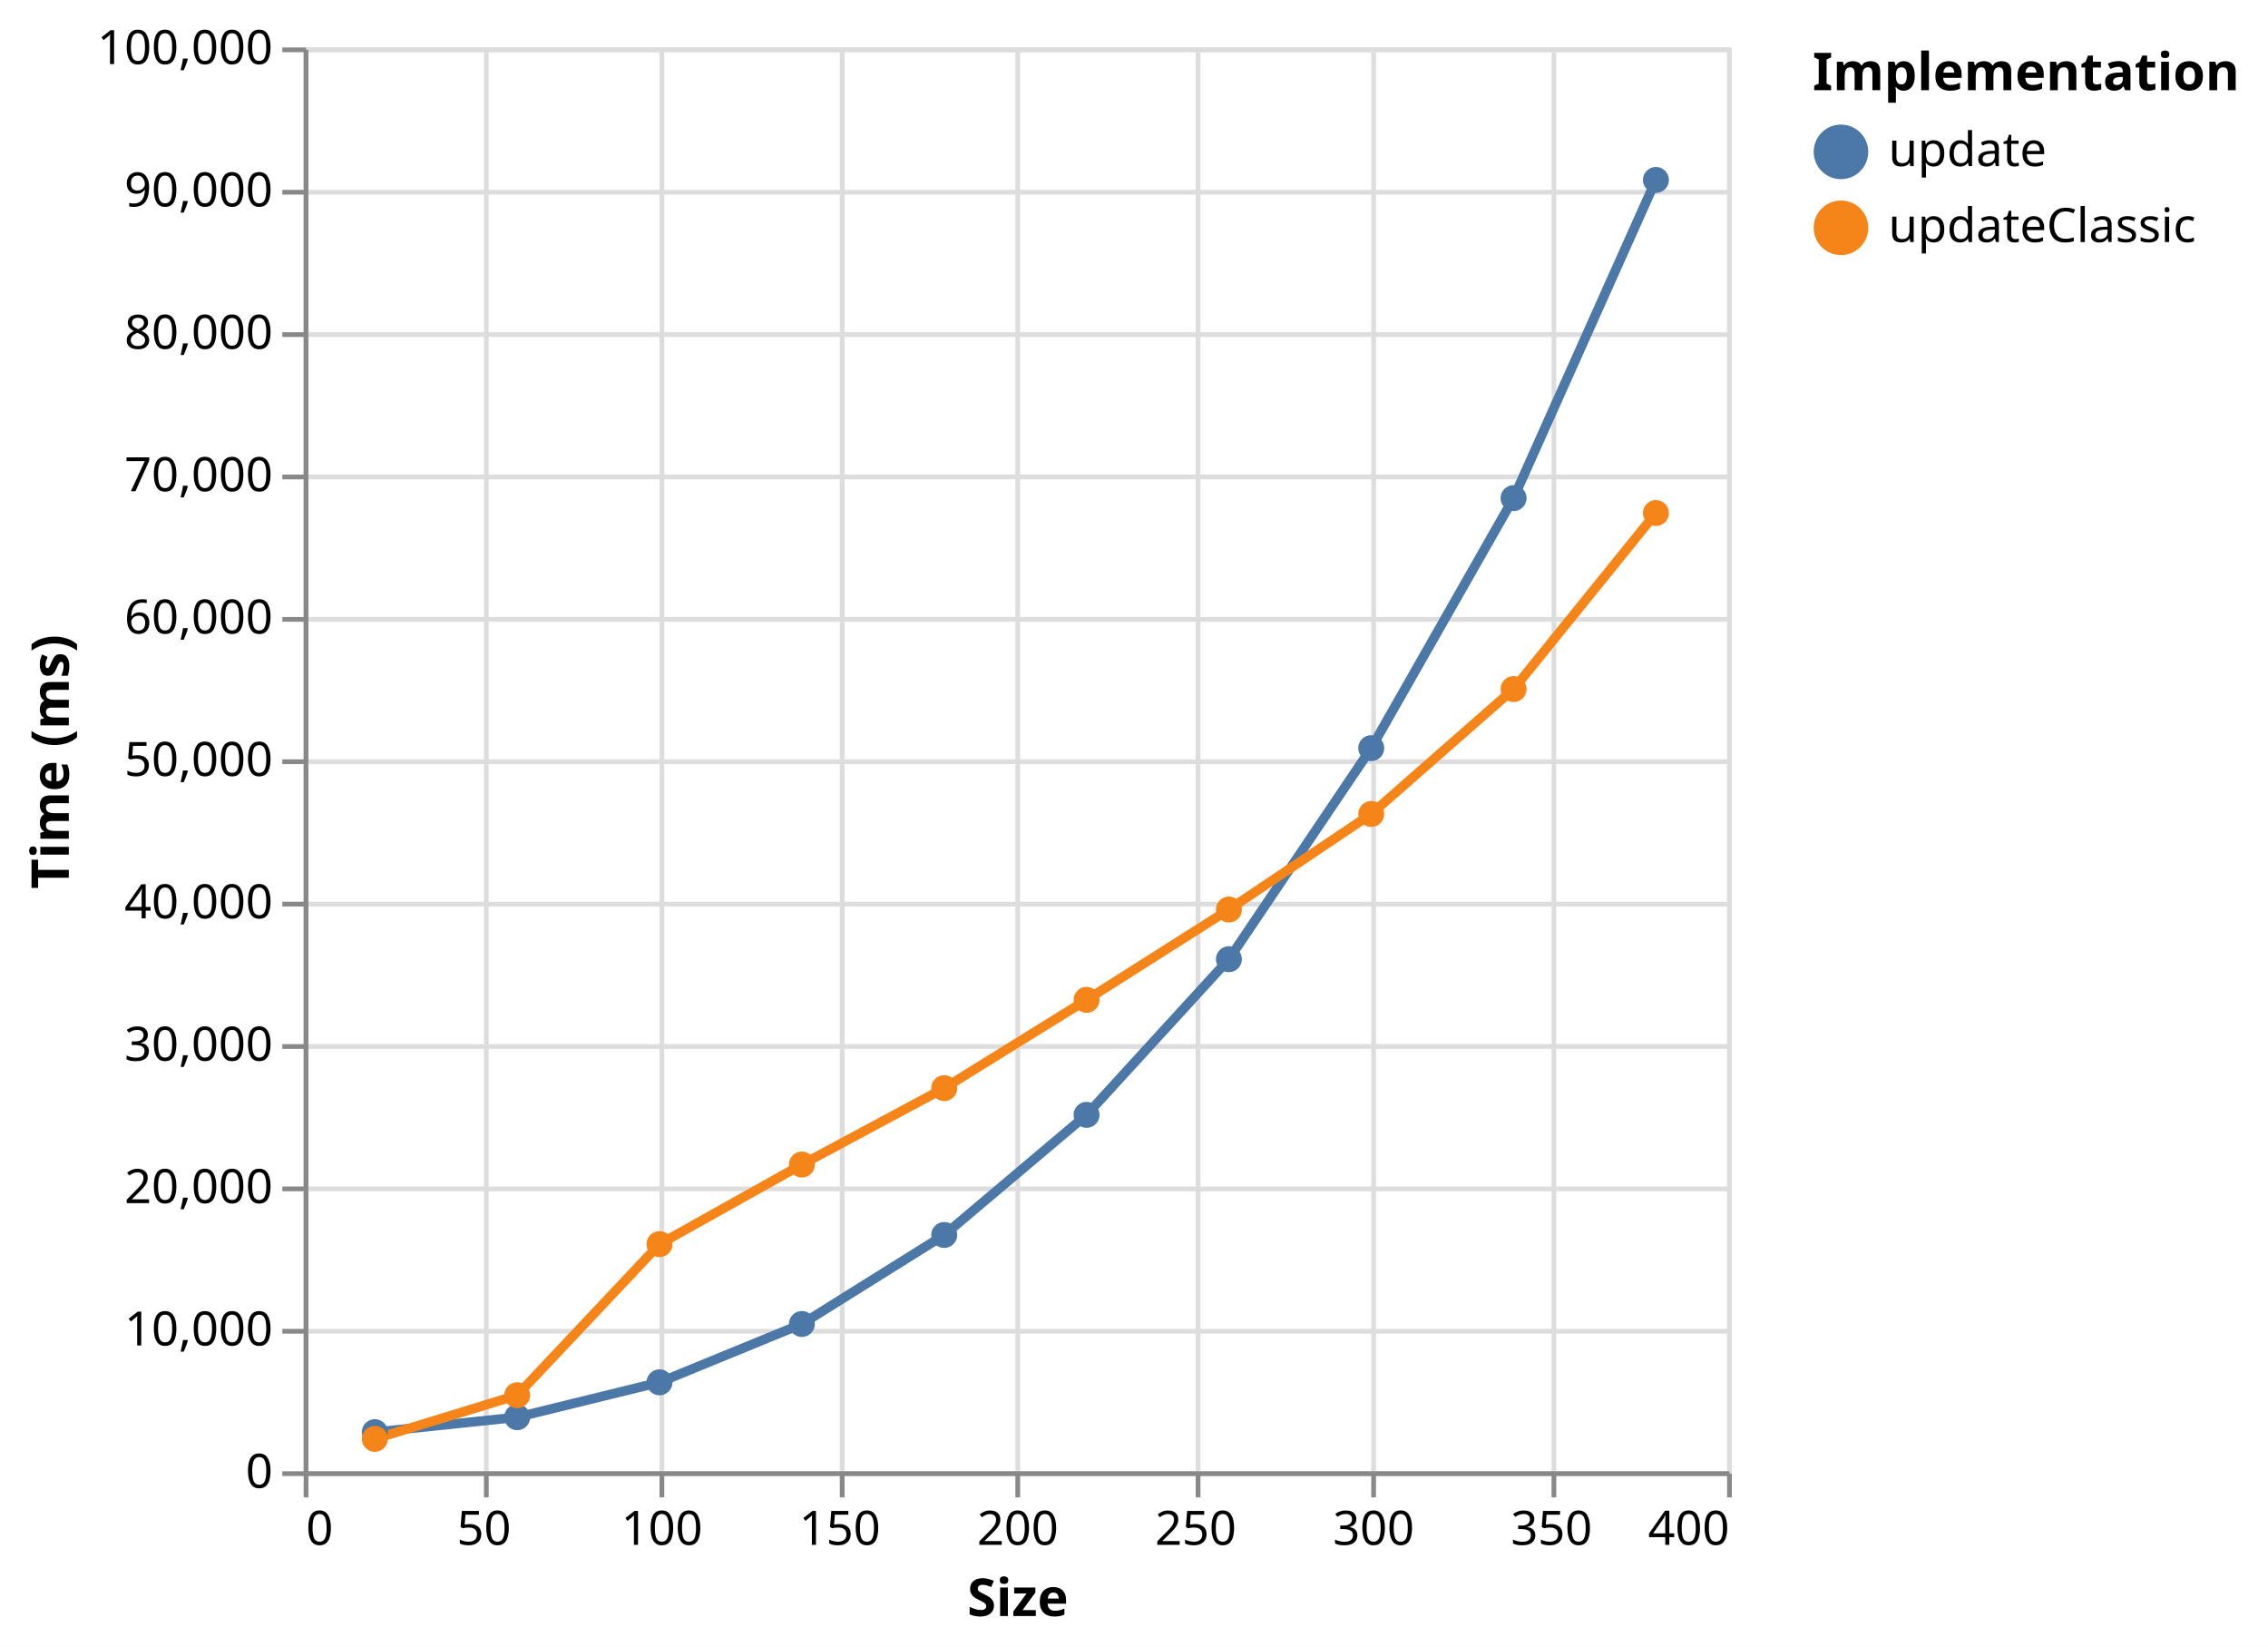
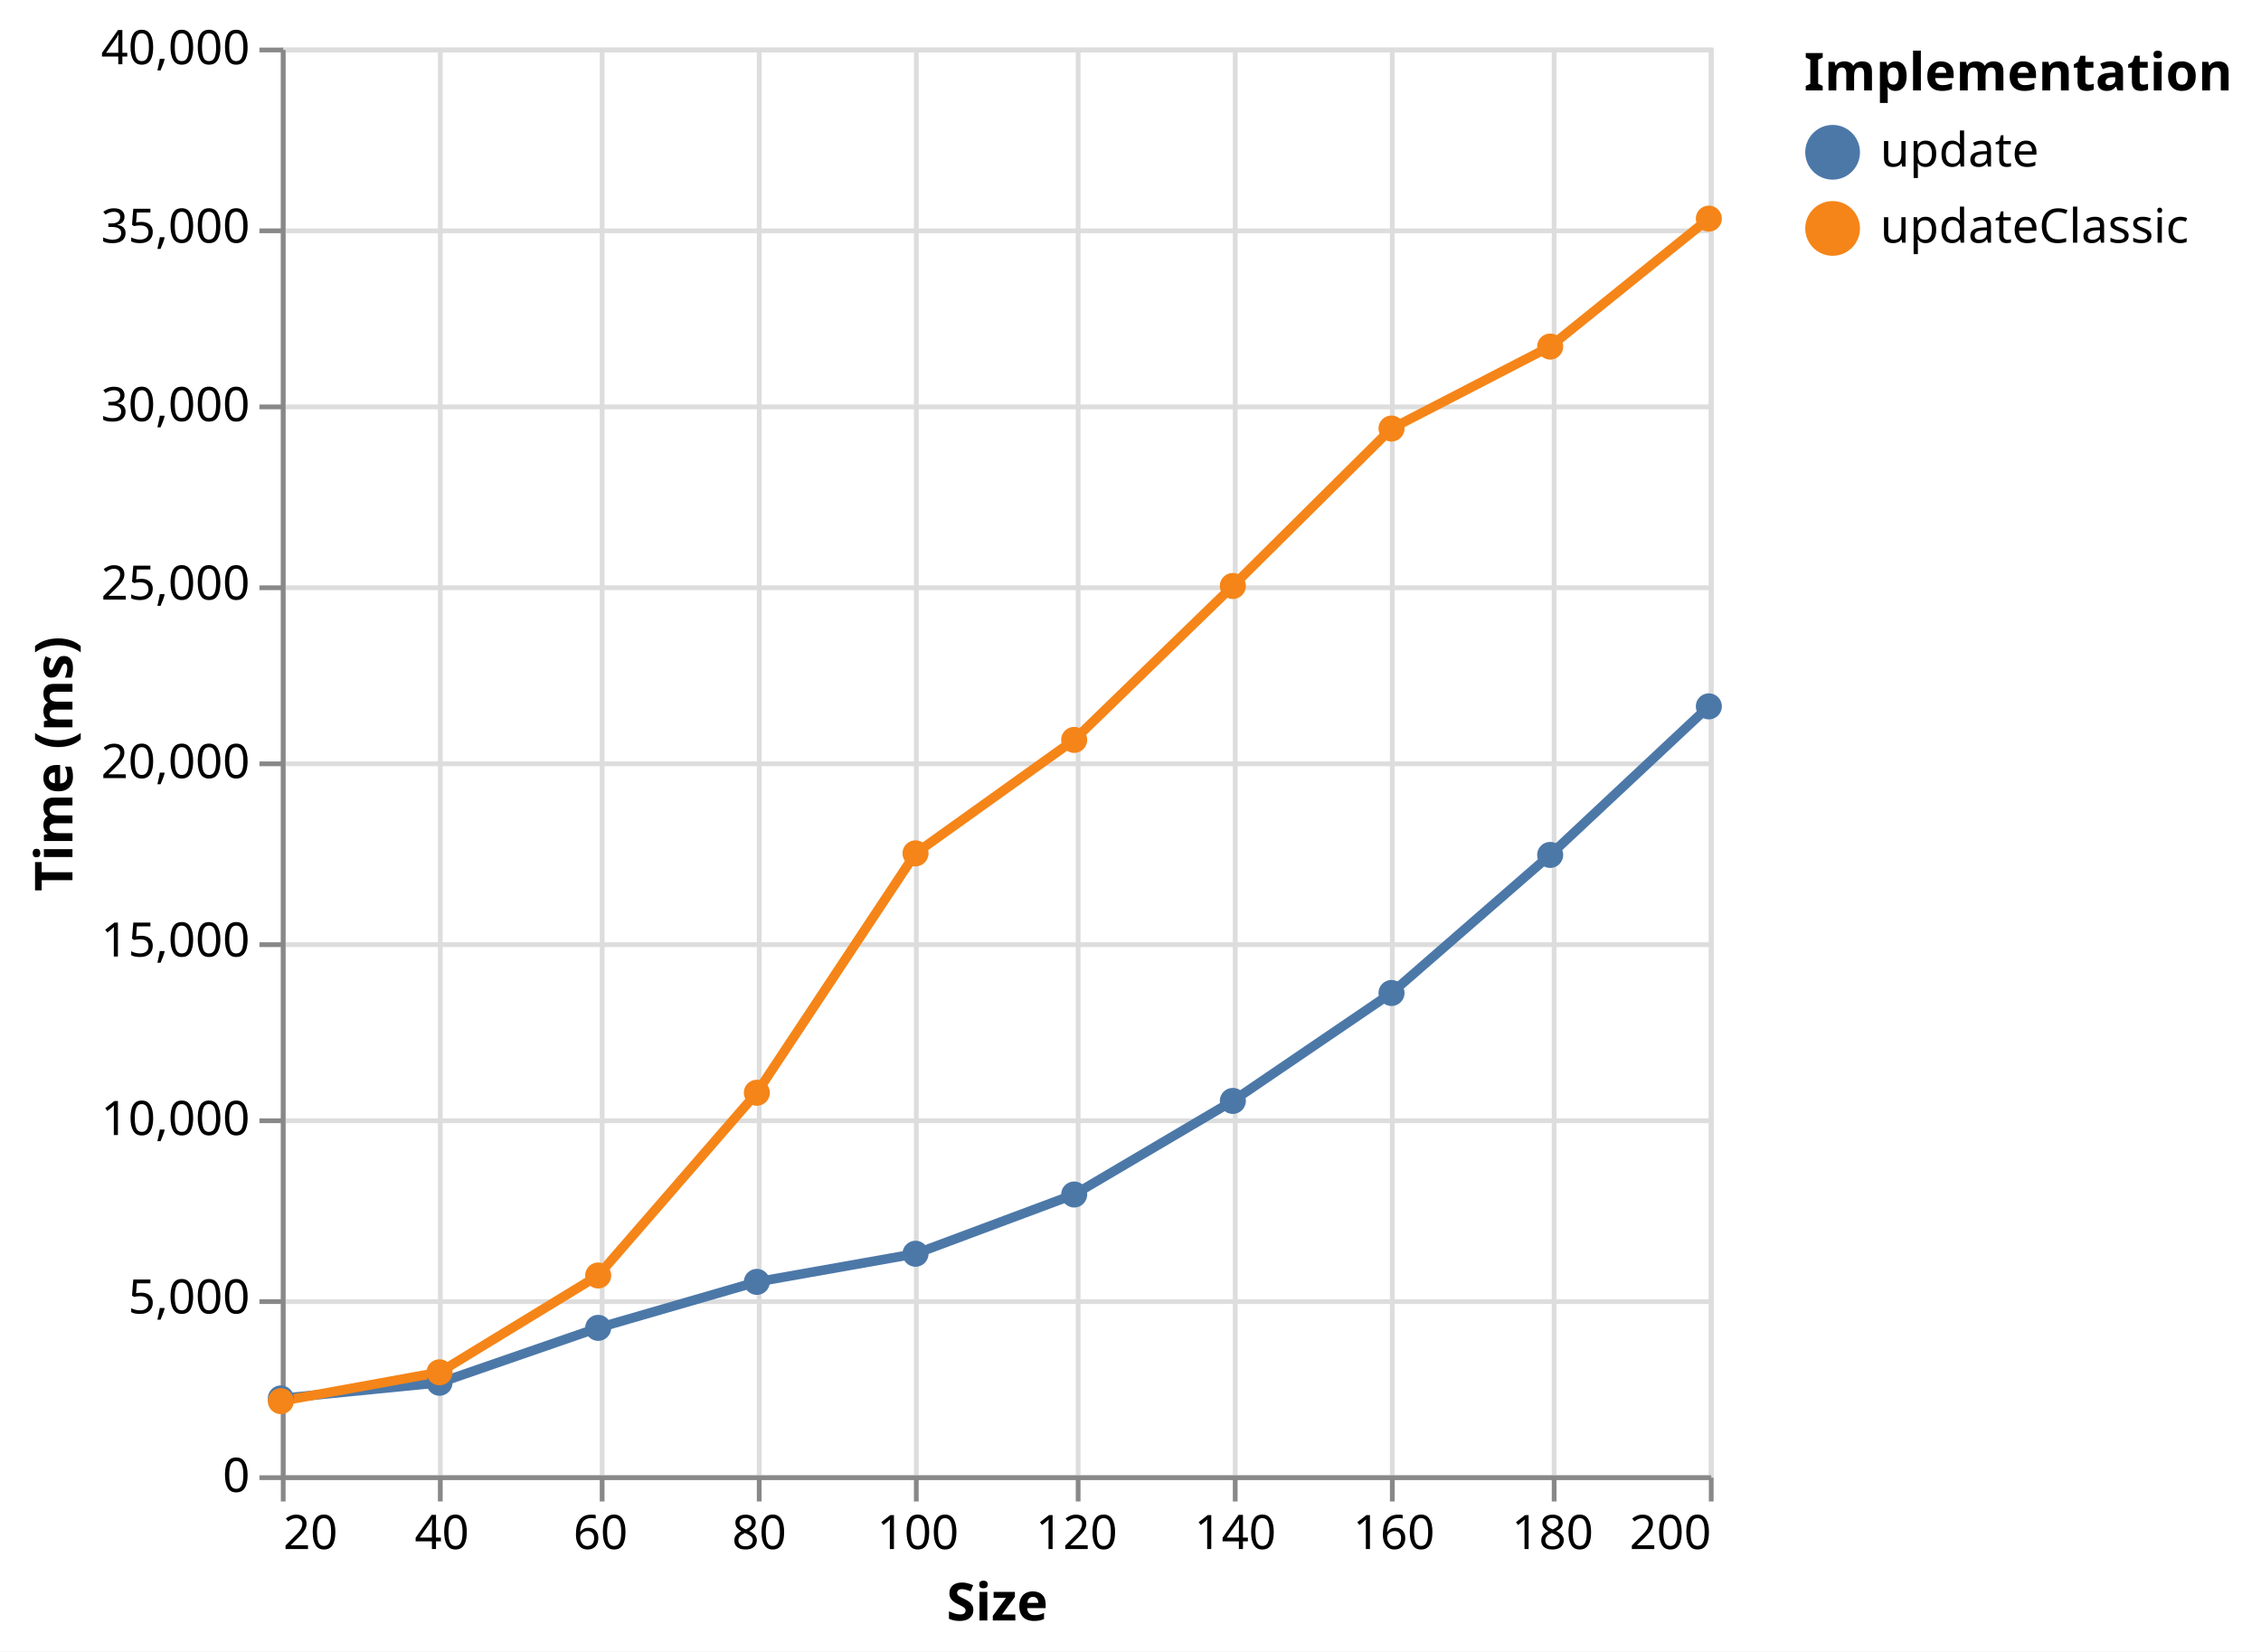
- <svg xmlns="http://www.w3.org/2000/svg" version="1.1" class="marks" width="478" height="347" viewBox="0 0 478 347">
-   <rect width="478" height="347" fill="white" />
-   <g fill="none" stroke-miterlimit="10" transform="translate(64,10)">
+ <svg xmlns="http://www.w3.org/2000/svg" version="1.1" class="marks" width="475" height="347" viewBox="0 0 475 347">
+   <rect width="475" height="347" fill="white" />
+   <g fill="none" stroke-miterlimit="10" transform="translate(59,10)">
    <g class="mark-group role-frame root" role="graphics-object" aria-roledescription="group mark container">
      <g transform="translate(0,0)">
        <path class="background" aria-hidden="true" d="M0.5,0.5h300v300h-300Z" stroke="#ddd" />
        <g>
          <g class="mark-group role-axis" aria-hidden="true">
            <g transform="translate(0.5,300.5)">
              <path class="background" aria-hidden="true" d="M0,0h0v0h0Z" pointer-events="none" />
              <g>
                <g class="mark-rule role-axis-grid" pointer-events="none">
                  <line transform="translate(0,-300)" x2="0" y2="300" stroke="#ddd" stroke-width="1" opacity="1" />
-                   <line transform="translate(38,-300)" x2="0" y2="300" stroke="#ddd" stroke-width="1" opacity="1" />
-                   <line transform="translate(75,-300)" x2="0" y2="300" stroke="#ddd" stroke-width="1" opacity="1" />
-                   <line transform="translate(113,-300)" x2="0" y2="300" stroke="#ddd" stroke-width="1" opacity="1" />
-                   <line transform="translate(150,-300)" x2="0" y2="300" stroke="#ddd" stroke-width="1" opacity="1" />
-                   <line transform="translate(188,-300)" x2="0" y2="300" stroke="#ddd" stroke-width="1" opacity="1" />
-                   <line transform="translate(225,-300)" x2="0" y2="300" stroke="#ddd" stroke-width="1" opacity="1" />
-                   <line transform="translate(263,-300)" x2="0" y2="300" stroke="#ddd" stroke-width="1" opacity="1" />
+                   <line transform="translate(33,-300)" x2="0" y2="300" stroke="#ddd" stroke-width="1" opacity="1" />
+                   <line transform="translate(67,-300)" x2="0" y2="300" stroke="#ddd" stroke-width="1" opacity="1" />
+                   <line transform="translate(100,-300)" x2="0" y2="300" stroke="#ddd" stroke-width="1" opacity="1" />
+                   <line transform="translate(133,-300)" x2="0" y2="300" stroke="#ddd" stroke-width="1" opacity="1" />
+                   <line transform="translate(167,-300)" x2="0" y2="300" stroke="#ddd" stroke-width="1" opacity="1" />
+                   <line transform="translate(200,-300)" x2="0" y2="300" stroke="#ddd" stroke-width="1" opacity="1" />
+                   <line transform="translate(233,-300)" x2="0" y2="300" stroke="#ddd" stroke-width="1" opacity="1" />
+                   <line transform="translate(267,-300)" x2="0" y2="300" stroke="#ddd" stroke-width="1" opacity="1" />
                  <line transform="translate(300,-300)" x2="0" y2="300" stroke="#ddd" stroke-width="1" opacity="1" />
                </g>
              </g>
              <path class="foreground" aria-hidden="true" d="" pointer-events="none" display="none" />
            </g>
          </g>
          <g class="mark-group role-axis" aria-hidden="true">
            <g transform="translate(0.5,0.5)">
              <path class="background" aria-hidden="true" d="M0,0h0v0h0Z" pointer-events="none" />
              <g>
                <g class="mark-rule role-axis-grid" pointer-events="none">
                  <line transform="translate(0,300)" x2="300" y2="0" stroke="#ddd" stroke-width="1" opacity="1" />
-                   <line transform="translate(0,270)" x2="300" y2="0" stroke="#ddd" stroke-width="1" opacity="1" />
-                   <line transform="translate(0,240)" x2="300" y2="0" stroke="#ddd" stroke-width="1" opacity="1" />
-                   <line transform="translate(0,210)" x2="300" y2="0" stroke="#ddd" stroke-width="1" opacity="1" />
-                   <line transform="translate(0,180)" x2="300" y2="0" stroke="#ddd" stroke-width="1" opacity="1" />
+                   <line transform="translate(0,263)" x2="300" y2="0" stroke="#ddd" stroke-width="1" opacity="1" />
+                   <line transform="translate(0,225)" x2="300" y2="0" stroke="#ddd" stroke-width="1" opacity="1" />
+                   <line transform="translate(0,188)" x2="300" y2="0" stroke="#ddd" stroke-width="1" opacity="1" />
                  <line transform="translate(0,150)" x2="300" y2="0" stroke="#ddd" stroke-width="1" opacity="1" />
-                   <line transform="translate(0,120)" x2="300" y2="0" stroke="#ddd" stroke-width="1" opacity="1" />
-                   <line transform="translate(0,90)" x2="300" y2="0" stroke="#ddd" stroke-width="1" opacity="1" />
-                   <line transform="translate(0,60)" x2="300" y2="0" stroke="#ddd" stroke-width="1" opacity="1" />
-                   <line transform="translate(0,30)" x2="300" y2="0" stroke="#ddd" stroke-width="1" opacity="1" />
+                   <line transform="translate(0,113)" x2="300" y2="0" stroke="#ddd" stroke-width="1" opacity="1" />
+                   <line transform="translate(0,75)" x2="300" y2="0" stroke="#ddd" stroke-width="1" opacity="1" />
+                   <line transform="translate(0,38)" x2="300" y2="0" stroke="#ddd" stroke-width="1" opacity="1" />
                  <line transform="translate(0,0)" x2="300" y2="0" stroke="#ddd" stroke-width="1" opacity="1" />
                </g>
              </g>
              <path class="foreground" aria-hidden="true" d="" pointer-events="none" display="none" />
            </g>
          </g>
-           <g class="mark-group role-axis" role="graphics-symbol" aria-roledescription="axis" aria-label="X-axis titled 'Size' for a linear scale with values from 0 to 400">
+           <g class="mark-group role-axis" role="graphics-symbol" aria-roledescription="axis" aria-label="X-axis titled 'Size' for a linear scale with values from 20 to 200">
            <g transform="translate(0.5,300.5)">
              <path class="background" aria-hidden="true" d="M0,0h0v0h0Z" pointer-events="none" />
              <g>
                <g class="mark-rule role-axis-tick" pointer-events="none">
                  <line transform="translate(0,0)" x2="0" y2="5" stroke="#888" stroke-width="1" opacity="1" />
-                   <line transform="translate(38,0)" x2="0" y2="5" stroke="#888" stroke-width="1" opacity="1" />
-                   <line transform="translate(75,0)" x2="0" y2="5" stroke="#888" stroke-width="1" opacity="1" />
-                   <line transform="translate(113,0)" x2="0" y2="5" stroke="#888" stroke-width="1" opacity="1" />
-                   <line transform="translate(150,0)" x2="0" y2="5" stroke="#888" stroke-width="1" opacity="1" />
-                   <line transform="translate(188,0)" x2="0" y2="5" stroke="#888" stroke-width="1" opacity="1" />
-                   <line transform="translate(225,0)" x2="0" y2="5" stroke="#888" stroke-width="1" opacity="1" />
-                   <line transform="translate(263,0)" x2="0" y2="5" stroke="#888" stroke-width="1" opacity="1" />
+                   <line transform="translate(33,0)" x2="0" y2="5" stroke="#888" stroke-width="1" opacity="1" />
+                   <line transform="translate(67,0)" x2="0" y2="5" stroke="#888" stroke-width="1" opacity="1" />
+                   <line transform="translate(100,0)" x2="0" y2="5" stroke="#888" stroke-width="1" opacity="1" />
+                   <line transform="translate(133,0)" x2="0" y2="5" stroke="#888" stroke-width="1" opacity="1" />
+                   <line transform="translate(167,0)" x2="0" y2="5" stroke="#888" stroke-width="1" opacity="1" />
+                   <line transform="translate(200,0)" x2="0" y2="5" stroke="#888" stroke-width="1" opacity="1" />
+                   <line transform="translate(233,0)" x2="0" y2="5" stroke="#888" stroke-width="1" opacity="1" />
+                   <line transform="translate(267,0)" x2="0" y2="5" stroke="#888" stroke-width="1" opacity="1" />
                  <line transform="translate(300,0)" x2="0" y2="5" stroke="#888" stroke-width="1" opacity="1" />
                </g>
                <g class="mark-text role-axis-label" pointer-events="none">
-                   <text text-anchor="start" transform="translate(0,15)" font-family="sans-serif" font-size="10px" fill="#000" opacity="1">0</text>
-                   <text text-anchor="middle" transform="translate(37.5,15)" font-family="sans-serif" font-size="10px" fill="#000" opacity="1">50</text>
-                   <text text-anchor="middle" transform="translate(75,15)" font-family="sans-serif" font-size="10px" fill="#000" opacity="1">100</text>
-                   <text text-anchor="middle" transform="translate(112.5,15)" font-family="sans-serif" font-size="10px" fill="#000" opacity="1">150</text>
-                   <text text-anchor="middle" transform="translate(150,15)" font-family="sans-serif" font-size="10px" fill="#000" opacity="1">200</text>
-                   <text text-anchor="middle" transform="translate(187.5,15)" font-family="sans-serif" font-size="10px" fill="#000" opacity="1">250</text>
-                   <text text-anchor="middle" transform="translate(225,15)" font-family="sans-serif" font-size="10px" fill="#000" opacity="1">300</text>
-                   <text text-anchor="middle" transform="translate(262.5,15)" font-family="sans-serif" font-size="10px" fill="#000" opacity="1">350</text>
-                   <text text-anchor="end" transform="translate(300,15)" font-family="sans-serif" font-size="10px" fill="#000" opacity="1">400</text>
+                   <text text-anchor="start" transform="translate(0,15)" font-family="sans-serif" font-size="10px" fill="#000" opacity="1">20</text>
+                   <text text-anchor="middle" transform="translate(33.33333,15)" font-family="sans-serif" font-size="10px" fill="#000" opacity="1">40</text>
+                   <text text-anchor="middle" transform="translate(66.66667,15)" font-family="sans-serif" font-size="10px" fill="#000" opacity="1">60</text>
+                   <text text-anchor="middle" transform="translate(100,15)" font-family="sans-serif" font-size="10px" fill="#000" opacity="1">80</text>
+                   <text text-anchor="middle" transform="translate(133.3333,15)" font-family="sans-serif" font-size="10px" fill="#000" opacity="1">100</text>
+                   <text text-anchor="middle" transform="translate(166.6667,15)" font-family="sans-serif" font-size="10px" fill="#000" opacity="1">120</text>
+                   <text text-anchor="middle" transform="translate(200,15)" font-family="sans-serif" font-size="10px" fill="#000" opacity="1">140</text>
+                   <text text-anchor="middle" transform="translate(233.3333,15)" font-family="sans-serif" font-size="10px" fill="#000" opacity="1">160</text>
+                   <text text-anchor="middle" transform="translate(266.6667,15)" font-family="sans-serif" font-size="10px" fill="#000" opacity="1">180</text>
+                   <text text-anchor="end" transform="translate(300,15)" font-family="sans-serif" font-size="10px" fill="#000" opacity="1">200</text>
                </g>
                <g class="mark-rule role-axis-domain" pointer-events="none">
                  <line transform="translate(0,0)" x2="300" y2="0" stroke="#888" stroke-width="1" opacity="1" />
                </g>
                <g class="mark-text role-axis-title" pointer-events="none">
                  <text text-anchor="middle" transform="translate(150,30)" font-family="sans-serif" font-size="11px" font-weight="bold" fill="#000" opacity="1">Size</text>
                </g>
              </g>
              <path class="foreground" aria-hidden="true" d="" pointer-events="none" display="none" />
            </g>
          </g>
-           <g class="mark-group role-axis" role="graphics-symbol" aria-roledescription="axis" aria-label="Y-axis titled 'Time (ms)' for a linear scale with values from 0 to 100,000">
+           <g class="mark-group role-axis" role="graphics-symbol" aria-roledescription="axis" aria-label="Y-axis titled 'Time (ms)' for a linear scale with values from 0 to 40,000">
            <g transform="translate(0.5,0.5)">
              <path class="background" aria-hidden="true" d="M0,0h0v0h0Z" pointer-events="none" />
              <g>
                <g class="mark-rule role-axis-tick" pointer-events="none">
                  <line transform="translate(0,300)" x2="-5" y2="0" stroke="#888" stroke-width="1" opacity="1" />
-                   <line transform="translate(0,270)" x2="-5" y2="0" stroke="#888" stroke-width="1" opacity="1" />
-                   <line transform="translate(0,240)" x2="-5" y2="0" stroke="#888" stroke-width="1" opacity="1" />
-                   <line transform="translate(0,210)" x2="-5" y2="0" stroke="#888" stroke-width="1" opacity="1" />
-                   <line transform="translate(0,180)" x2="-5" y2="0" stroke="#888" stroke-width="1" opacity="1" />
+                   <line transform="translate(0,263)" x2="-5" y2="0" stroke="#888" stroke-width="1" opacity="1" />
+                   <line transform="translate(0,225)" x2="-5" y2="0" stroke="#888" stroke-width="1" opacity="1" />
+                   <line transform="translate(0,188)" x2="-5" y2="0" stroke="#888" stroke-width="1" opacity="1" />
                  <line transform="translate(0,150)" x2="-5" y2="0" stroke="#888" stroke-width="1" opacity="1" />
-                   <line transform="translate(0,120)" x2="-5" y2="0" stroke="#888" stroke-width="1" opacity="1" />
-                   <line transform="translate(0,90)" x2="-5" y2="0" stroke="#888" stroke-width="1" opacity="1" />
-                   <line transform="translate(0,60)" x2="-5" y2="0" stroke="#888" stroke-width="1" opacity="1" />
-                   <line transform="translate(0,30)" x2="-5" y2="0" stroke="#888" stroke-width="1" opacity="1" />
+                   <line transform="translate(0,113)" x2="-5" y2="0" stroke="#888" stroke-width="1" opacity="1" />
+                   <line transform="translate(0,75)" x2="-5" y2="0" stroke="#888" stroke-width="1" opacity="1" />
+                   <line transform="translate(0,38)" x2="-5" y2="0" stroke="#888" stroke-width="1" opacity="1" />
                  <line transform="translate(0,0)" x2="-5" y2="0" stroke="#888" stroke-width="1" opacity="1" />
                </g>
                <g class="mark-text role-axis-label" pointer-events="none">
                  <text text-anchor="end" transform="translate(-7,303)" font-family="sans-serif" font-size="10px" fill="#000" opacity="1">0</text>
-                   <text text-anchor="end" transform="translate(-7,273)" font-family="sans-serif" font-size="10px" fill="#000" opacity="1">10,000</text>
-                   <text text-anchor="end" transform="translate(-7,243)" font-family="sans-serif" font-size="10px" fill="#000" opacity="1">20,000</text>
-                   <text text-anchor="end" transform="translate(-7,213)" font-family="sans-serif" font-size="10px" fill="#000" opacity="1">30,000</text>
-                   <text text-anchor="end" transform="translate(-7,183)" font-family="sans-serif" font-size="10px" fill="#000" opacity="1">40,000</text>
-                   <text text-anchor="end" transform="translate(-7,153)" font-family="sans-serif" font-size="10px" fill="#000" opacity="1">50,000</text>
-                   <text text-anchor="end" transform="translate(-7,123)" font-family="sans-serif" font-size="10px" fill="#000" opacity="1">60,000</text>
-                   <text text-anchor="end" transform="translate(-7,93)" font-family="sans-serif" font-size="10px" fill="#000" opacity="1">70,000</text>
-                   <text text-anchor="end" transform="translate(-7,63)" font-family="sans-serif" font-size="10px" fill="#000" opacity="1">80,000</text>
-                   <text text-anchor="end" transform="translate(-7,33)" font-family="sans-serif" font-size="10px" fill="#000" opacity="1">90,000</text>
-                   <text text-anchor="end" transform="translate(-7,3)" font-family="sans-serif" font-size="10px" fill="#000" opacity="1">100,000</text>
+                   <text text-anchor="end" transform="translate(-7,265.5)" font-family="sans-serif" font-size="10px" fill="#000" opacity="1">5,000</text>
+                   <text text-anchor="end" transform="translate(-7,228)" font-family="sans-serif" font-size="10px" fill="#000" opacity="1">10,000</text>
+                   <text text-anchor="end" transform="translate(-7,190.5)" font-family="sans-serif" font-size="10px" fill="#000" opacity="1">15,000</text>
+                   <text text-anchor="end" transform="translate(-7,153)" font-family="sans-serif" font-size="10px" fill="#000" opacity="1">20,000</text>
+                   <text text-anchor="end" transform="translate(-7,115.5)" font-family="sans-serif" font-size="10px" fill="#000" opacity="1">25,000</text>
+                   <text text-anchor="end" transform="translate(-7,78)" font-family="sans-serif" font-size="10px" fill="#000" opacity="1">30,000</text>
+                   <text text-anchor="end" transform="translate(-7,40.5)" font-family="sans-serif" font-size="10px" fill="#000" opacity="1">35,000</text>
+                   <text text-anchor="end" transform="translate(-7,3)" font-family="sans-serif" font-size="10px" fill="#000" opacity="1">40,000</text>
                </g>
                <g class="mark-rule role-axis-domain" pointer-events="none">
                  <line transform="translate(0,300)" x2="0" y2="-300" stroke="#888" stroke-width="1" opacity="1" />
                </g>
                <g class="mark-text role-axis-title" pointer-events="none">
-                   <text text-anchor="middle" transform="translate(-47.99805,150) rotate(-90) translate(0,-2)" font-family="sans-serif" font-size="11px" font-weight="bold" fill="#000" opacity="1">Time (ms)</text>
+                   <text text-anchor="middle" transform="translate(-42.27832,150) rotate(-90) translate(0,-2)" font-family="sans-serif" font-size="11px" font-weight="bold" fill="#000" opacity="1">Time (ms)</text>
                </g>
              </g>
              <path class="foreground" aria-hidden="true" d="" pointer-events="none" display="none" />
            </g>
          </g>
          <g class="mark-group role-scope layer_0_pathgroup" role="graphics-object" aria-roledescription="group mark container">
            <g transform="translate(0,0)">
              <path class="background" aria-hidden="true" d="M0,0h300v300h-300Z" />
              <g>
                <g class="mark-line role-mark layer_0_marks" role="graphics-object" aria-roledescription="line mark container">
-                   <path aria-label="Size: 20; Time (ms): 2747; series: update" role="graphics-symbol" aria-roledescription="line mark" d="M15,291.759L45,288.612L75,281.259L105,268.968L135,250.215L165,224.901L195,192.105L225,147.636L255,94.953L285,27.915" stroke="#4c78a8" stroke-width="2" />
+                   <path aria-label="Size: 20; Time (ms): 2154; series: update" role="graphics-symbol" aria-roledescription="line mark" d="M0,283.845L33.333,280.553L66.667,269.018L100,259.358L133.333,253.448L166.667,240.998L200,221.333L233.333,198.652L266.667,169.642L300,138.427" stroke="#4c78a8" stroke-width="2" />
                </g>
              </g>
              <path class="foreground" aria-hidden="true" d="" display="none" />
            </g>
            <g transform="translate(0,0)">
              <path class="background" aria-hidden="true" d="M0,0h300v300h-300Z" />
              <g>
                <g class="mark-line role-mark layer_0_marks" role="graphics-object" aria-roledescription="line mark container">
-                   <path aria-label="Size: 20; Time (ms): 2275; series: updateClassic" role="graphics-symbol" aria-roledescription="line mark" d="M15,293.175L45,283.977L75,252.141L105,235.371L135,219.279L165,200.673L195,181.644L225,161.502L255,135.189L285,98.094" stroke="#f58518" stroke-width="2" />
+                   <path aria-label="Size: 20; Time (ms): 2078; series: updateClassic" role="graphics-symbol" aria-roledescription="line mark" d="M0,284.415L33.333,278.355L66.667,258.015L100,219.615L133.333,169.313L166.667,145.47L200,113.13L233.333,80.048L266.667,62.82L300,35.94" stroke="#f58518" stroke-width="2" />
                </g>
              </g>
              <path class="foreground" aria-hidden="true" d="" display="none" />
            </g>
          </g>
          <g class="mark-symbol role-mark layer_1_marks" role="graphics-object" aria-roledescription="symbol mark container">
-             <path aria-label="Size: 20; Time (ms): 2747; series: update" role="graphics-symbol" aria-roledescription="point" transform="translate(15,291.759)" d="M2.739,0A2.739,2.739,0,1,1,-2.739,0A2.739,2.739,0,1,1,2.739,0" fill="#4c78a8" stroke-width="2" opacity="1" />
-             <path aria-label="Size: 60; Time (ms): 3796; series: update" role="graphics-symbol" aria-roledescription="point" transform="translate(45,288.612)" d="M2.739,0A2.739,2.739,0,1,1,-2.739,0A2.739,2.739,0,1,1,2.739,0" fill="#4c78a8" stroke-width="2" opacity="1" />
-             <path aria-label="Size: 100; Time (ms): 6247; series: update" role="graphics-symbol" aria-roledescription="point" transform="translate(75,281.259)" d="M2.739,0A2.739,2.739,0,1,1,-2.739,0A2.739,2.739,0,1,1,2.739,0" fill="#4c78a8" stroke-width="2" opacity="1" />
-             <path aria-label="Size: 140; Time (ms): 10344; series: update" role="graphics-symbol" aria-roledescription="point" transform="translate(105,268.968)" d="M2.739,0A2.739,2.739,0,1,1,-2.739,0A2.739,2.739,0,1,1,2.739,0" fill="#4c78a8" stroke-width="2" opacity="1" />
-             <path aria-label="Size: 180; Time (ms): 16595; series: update" role="graphics-symbol" aria-roledescription="point" transform="translate(135,250.215)" d="M2.739,0A2.739,2.739,0,1,1,-2.739,0A2.739,2.739,0,1,1,2.739,0" fill="#4c78a8" stroke-width="2" opacity="1" />
-             <path aria-label="Size: 220; Time (ms): 25033; series: update" role="graphics-symbol" aria-roledescription="point" transform="translate(165,224.901)" d="M2.739,0A2.739,2.739,0,1,1,-2.739,0A2.739,2.739,0,1,1,2.739,0" fill="#4c78a8" stroke-width="2" opacity="1" />
-             <path aria-label="Size: 260; Time (ms): 35965; series: update" role="graphics-symbol" aria-roledescription="point" transform="translate(195,192.105)" d="M2.739,0A2.739,2.739,0,1,1,-2.739,0A2.739,2.739,0,1,1,2.739,0" fill="#4c78a8" stroke-width="2" opacity="1" />
-             <path aria-label="Size: 300; Time (ms): 50788; series: update" role="graphics-symbol" aria-roledescription="point" transform="translate(225,147.636)" d="M2.739,0A2.739,2.739,0,1,1,-2.739,0A2.739,2.739,0,1,1,2.739,0" fill="#4c78a8" stroke-width="2" opacity="1" />
-             <path aria-label="Size: 340; Time (ms): 68349; series: update" role="graphics-symbol" aria-roledescription="point" transform="translate(255,94.953)" d="M2.739,0A2.739,2.739,0,1,1,-2.739,0A2.739,2.739,0,1,1,2.739,0" fill="#4c78a8" stroke-width="2" opacity="1" />
-             <path aria-label="Size: 380; Time (ms): 90695; series: update" role="graphics-symbol" aria-roledescription="point" transform="translate(285,27.915)" d="M2.739,0A2.739,2.739,0,1,1,-2.739,0A2.739,2.739,0,1,1,2.739,0" fill="#4c78a8" stroke-width="2" opacity="1" />
-             <path aria-label="Size: 20; Time (ms): 2275; series: updateClassic" role="graphics-symbol" aria-roledescription="point" transform="translate(15,293.175)" d="M2.739,0A2.739,2.739,0,1,1,-2.739,0A2.739,2.739,0,1,1,2.739,0" fill="#f58518" stroke-width="2" opacity="1" />
-             <path aria-label="Size: 60; Time (ms): 5341; series: updateClassic" role="graphics-symbol" aria-roledescription="point" transform="translate(45,283.977)" d="M2.739,0A2.739,2.739,0,1,1,-2.739,0A2.739,2.739,0,1,1,2.739,0" fill="#f58518" stroke-width="2" opacity="1" />
-             <path aria-label="Size: 100; Time (ms): 15953; series: updateClassic" role="graphics-symbol" aria-roledescription="point" transform="translate(75,252.141)" d="M2.739,0A2.739,2.739,0,1,1,-2.739,0A2.739,2.739,0,1,1,2.739,0" fill="#f58518" stroke-width="2" opacity="1" />
-             <path aria-label="Size: 140; Time (ms): 21543; series: updateClassic" role="graphics-symbol" aria-roledescription="point" transform="translate(105,235.371)" d="M2.739,0A2.739,2.739,0,1,1,-2.739,0A2.739,2.739,0,1,1,2.739,0" fill="#f58518" stroke-width="2" opacity="1" />
-             <path aria-label="Size: 180; Time (ms): 26907; series: updateClassic" role="graphics-symbol" aria-roledescription="point" transform="translate(135,219.279)" d="M2.739,0A2.739,2.739,0,1,1,-2.739,0A2.739,2.739,0,1,1,2.739,0" fill="#f58518" stroke-width="2" opacity="1" />
-             <path aria-label="Size: 220; Time (ms): 33109; series: updateClassic" role="graphics-symbol" aria-roledescription="point" transform="translate(165,200.673)" d="M2.739,0A2.739,2.739,0,1,1,-2.739,0A2.739,2.739,0,1,1,2.739,0" fill="#f58518" stroke-width="2" opacity="1" />
-             <path aria-label="Size: 260; Time (ms): 39452; series: updateClassic" role="graphics-symbol" aria-roledescription="point" transform="translate(195,181.644)" d="M2.739,0A2.739,2.739,0,1,1,-2.739,0A2.739,2.739,0,1,1,2.739,0" fill="#f58518" stroke-width="2" opacity="1" />
-             <path aria-label="Size: 300; Time (ms): 46166; series: updateClassic" role="graphics-symbol" aria-roledescription="point" transform="translate(225,161.502)" d="M2.739,0A2.739,2.739,0,1,1,-2.739,0A2.739,2.739,0,1,1,2.739,0" fill="#f58518" stroke-width="2" opacity="1" />
-             <path aria-label="Size: 340; Time (ms): 54937; series: updateClassic" role="graphics-symbol" aria-roledescription="point" transform="translate(255,135.189)" d="M2.739,0A2.739,2.739,0,1,1,-2.739,0A2.739,2.739,0,1,1,2.739,0" fill="#f58518" stroke-width="2" opacity="1" />
-             <path aria-label="Size: 380; Time (ms): 67302; series: updateClassic" role="graphics-symbol" aria-roledescription="point" transform="translate(285,98.094)" d="M2.739,0A2.739,2.739,0,1,1,-2.739,0A2.739,2.739,0,1,1,2.739,0" fill="#f58518" stroke-width="2" opacity="1" />
+             <path aria-label="Size: 20; Time (ms): 2154; series: update" role="graphics-symbol" aria-roledescription="point" transform="translate(0,283.845)" d="M2.739,0A2.739,2.739,0,1,1,-2.739,0A2.739,2.739,0,1,1,2.739,0" fill="#4c78a8" stroke-width="2" opacity="1" />
+             <path aria-label="Size: 40; Time (ms): 2593; series: update" role="graphics-symbol" aria-roledescription="point" transform="translate(33.33333,280.5525)" d="M2.739,0A2.739,2.739,0,1,1,-2.739,0A2.739,2.739,0,1,1,2.739,0" fill="#4c78a8" stroke-width="2" opacity="1" />
+             <path aria-label="Size: 60; Time (ms): 4131; series: update" role="graphics-symbol" aria-roledescription="point" transform="translate(66.66667,269.0175)" d="M2.739,0A2.739,2.739,0,1,1,-2.739,0A2.739,2.739,0,1,1,2.739,0" fill="#4c78a8" stroke-width="2" opacity="1" />
+             <path aria-label="Size: 80; Time (ms): 5419; series: update" role="graphics-symbol" aria-roledescription="point" transform="translate(100,259.3575)" d="M2.739,0A2.739,2.739,0,1,1,-2.739,0A2.739,2.739,0,1,1,2.739,0" fill="#4c78a8" stroke-width="2" opacity="1" />
+             <path aria-label="Size: 100; Time (ms): 6207; series: update" role="graphics-symbol" aria-roledescription="point" transform="translate(133.3333,253.4475)" d="M2.739,0A2.739,2.739,0,1,1,-2.739,0A2.739,2.739,0,1,1,2.739,0" fill="#4c78a8" stroke-width="2" opacity="1" />
+             <path aria-label="Size: 120; Time (ms): 7867; series: update" role="graphics-symbol" aria-roledescription="point" transform="translate(166.6667,240.9975)" d="M2.739,0A2.739,2.739,0,1,1,-2.739,0A2.739,2.739,0,1,1,2.739,0" fill="#4c78a8" stroke-width="2" opacity="1" />
+             <path aria-label="Size: 140; Time (ms): 10489; series: update" role="graphics-symbol" aria-roledescription="point" transform="translate(200,221.3325)" d="M2.739,0A2.739,2.739,0,1,1,-2.739,0A2.739,2.739,0,1,1,2.739,0" fill="#4c78a8" stroke-width="2" opacity="1" />
+             <path aria-label="Size: 160; Time (ms): 13513; series: update" role="graphics-symbol" aria-roledescription="point" transform="translate(233.3333,198.6525)" d="M2.739,0A2.739,2.739,0,1,1,-2.739,0A2.739,2.739,0,1,1,2.739,0" fill="#4c78a8" stroke-width="2" opacity="1" />
+             <path aria-label="Size: 180; Time (ms): 17381; series: update" role="graphics-symbol" aria-roledescription="point" transform="translate(266.6667,169.6425)" d="M2.739,0A2.739,2.739,0,1,1,-2.739,0A2.739,2.739,0,1,1,2.739,0" fill="#4c78a8" stroke-width="2" opacity="1" />
+             <path aria-label="Size: 200; Time (ms): 21543; series: update" role="graphics-symbol" aria-roledescription="point" transform="translate(300,138.4275)" d="M2.739,0A2.739,2.739,0,1,1,-2.739,0A2.739,2.739,0,1,1,2.739,0" fill="#4c78a8" stroke-width="2" opacity="1" />
+             <path aria-label="Size: 20; Time (ms): 2078; series: updateClassic" role="graphics-symbol" aria-roledescription="point" transform="translate(0,284.415)" d="M2.739,0A2.739,2.739,0,1,1,-2.739,0A2.739,2.739,0,1,1,2.739,0" fill="#f58518" stroke-width="2" opacity="1" />
+             <path aria-label="Size: 40; Time (ms): 2886; series: updateClassic" role="graphics-symbol" aria-roledescription="point" transform="translate(33.33333,278.355)" d="M2.739,0A2.739,2.739,0,1,1,-2.739,0A2.739,2.739,0,1,1,2.739,0" fill="#f58518" stroke-width="2" opacity="1" />
+             <path aria-label="Size: 60; Time (ms): 5598; series: updateClassic" role="graphics-symbol" aria-roledescription="point" transform="translate(66.66667,258.015)" d="M2.739,0A2.739,2.739,0,1,1,-2.739,0A2.739,2.739,0,1,1,2.739,0" fill="#f58518" stroke-width="2" opacity="1" />
+             <path aria-label="Size: 80; Time (ms): 10718; series: updateClassic" role="graphics-symbol" aria-roledescription="point" transform="translate(100,219.615)" d="M2.739,0A2.739,2.739,0,1,1,-2.739,0A2.739,2.739,0,1,1,2.739,0" fill="#f58518" stroke-width="2" opacity="1" />
+             <path aria-label="Size: 100; Time (ms): 17425; series: updateClassic" role="graphics-symbol" aria-roledescription="point" transform="translate(133.3333,169.3125)" d="M2.739,0A2.739,2.739,0,1,1,-2.739,0A2.739,2.739,0,1,1,2.739,0" fill="#f58518" stroke-width="2" opacity="1" />
+             <path aria-label="Size: 120; Time (ms): 20604; series: updateClassic" role="graphics-symbol" aria-roledescription="point" transform="translate(166.6667,145.47)" d="M2.739,0A2.739,2.739,0,1,1,-2.739,0A2.739,2.739,0,1,1,2.739,0" fill="#f58518" stroke-width="2" opacity="1" />
+             <path aria-label="Size: 140; Time (ms): 24916; series: updateClassic" role="graphics-symbol" aria-roledescription="point" transform="translate(200,113.13)" d="M2.739,0A2.739,2.739,0,1,1,-2.739,0A2.739,2.739,0,1,1,2.739,0" fill="#f58518" stroke-width="2" opacity="1" />
+             <path aria-label="Size: 160; Time (ms): 29327; series: updateClassic" role="graphics-symbol" aria-roledescription="point" transform="translate(233.3333,80.0475)" d="M2.739,0A2.739,2.739,0,1,1,-2.739,0A2.739,2.739,0,1,1,2.739,0" fill="#f58518" stroke-width="2" opacity="1" />
+             <path aria-label="Size: 180; Time (ms): 31624; series: updateClassic" role="graphics-symbol" aria-roledescription="point" transform="translate(266.6667,62.82)" d="M2.739,0A2.739,2.739,0,1,1,-2.739,0A2.739,2.739,0,1,1,2.739,0" fill="#f58518" stroke-width="2" opacity="1" />
+             <path aria-label="Size: 200; Time (ms): 35208; series: updateClassic" role="graphics-symbol" aria-roledescription="point" transform="translate(300,35.94)" d="M2.739,0A2.739,2.739,0,1,1,-2.739,0A2.739,2.739,0,1,1,2.739,0" fill="#f58518" stroke-width="2" opacity="1" />
          </g>
          <g class="mark-group role-legend" role="graphics-symbol" aria-roledescription="legend" aria-label="Symbol legend titled 'Implementation' for fill color and stroke color with 2 values: update, updateClassic">
-             <g transform="translate(318,0)">
+             <g transform="translate(320,0)">
              <path class="background" aria-hidden="true" d="M0,0h91v45h-91Z" pointer-events="none" />
              <g>
                <g class="mark-group role-legend-entry">
                  <g transform="translate(0,16)">
                    <path class="background" aria-hidden="true" d="M0,0h0v0h0Z" pointer-events="none" />
                    <g>
                      <g class="mark-group role-scope" role="graphics-object" aria-roledescription="group mark container">
                        <g transform="translate(0,0)">
                          <path class="background" aria-hidden="true" d="M0,0h80.812v12.5h-80.812Z" pointer-events="none" opacity="1" />
                          <g>
                            <g class="mark-symbol role-legend-symbol" pointer-events="none">
                              <path transform="translate(6,6)" d="M5,0A5,5,0,1,1,-5,0A5,5,0,1,1,5,0" fill="#4c78a8" stroke="#4c78a8" stroke-width="1.5" opacity="1" />
                            </g>
                            <g class="mark-text role-legend-label" pointer-events="none">
                              <text text-anchor="start" transform="translate(16,9)" font-family="sans-serif" font-size="10px" fill="#000" opacity="1">update</text>
                            </g>
                          </g>
                          <path class="foreground" aria-hidden="true" d="" pointer-events="none" display="none" />
                        </g>
                        <g transform="translate(0,16)">
                          <path class="background" aria-hidden="true" d="M0,0h80.812v12.5h-80.812Z" pointer-events="none" opacity="1" />
                          <g>
                            <g class="mark-symbol role-legend-symbol" pointer-events="none">
                              <path transform="translate(6,6)" d="M5,0A5,5,0,1,1,-5,0A5,5,0,1,1,5,0" fill="#f58518" stroke="#f58518" stroke-width="1.5" opacity="1" />
                            </g>
                            <g class="mark-text role-legend-label" pointer-events="none">
                              <text text-anchor="start" transform="translate(16,9)" font-family="sans-serif" font-size="10px" fill="#000" opacity="1">updateClassic</text>
                            </g>
                          </g>
                          <path class="foreground" aria-hidden="true" d="" pointer-events="none" display="none" />
                        </g>
                      </g>
                    </g>
                    <path class="foreground" aria-hidden="true" d="" pointer-events="none" display="none" />
                  </g>
                </g>
                <g class="mark-text role-legend-title" pointer-events="none">
                  <text text-anchor="start" transform="translate(0,9)" font-family="sans-serif" font-size="11px" font-weight="bold" fill="#000" opacity="1">Implementation</text>
                </g>
              </g>
              <path class="foreground" aria-hidden="true" d="" pointer-events="none" display="none" />
            </g>
          </g>
        </g>
        <path class="foreground" aria-hidden="true" d="" display="none" />
      </g>
    </g>
  </g>
</svg>
